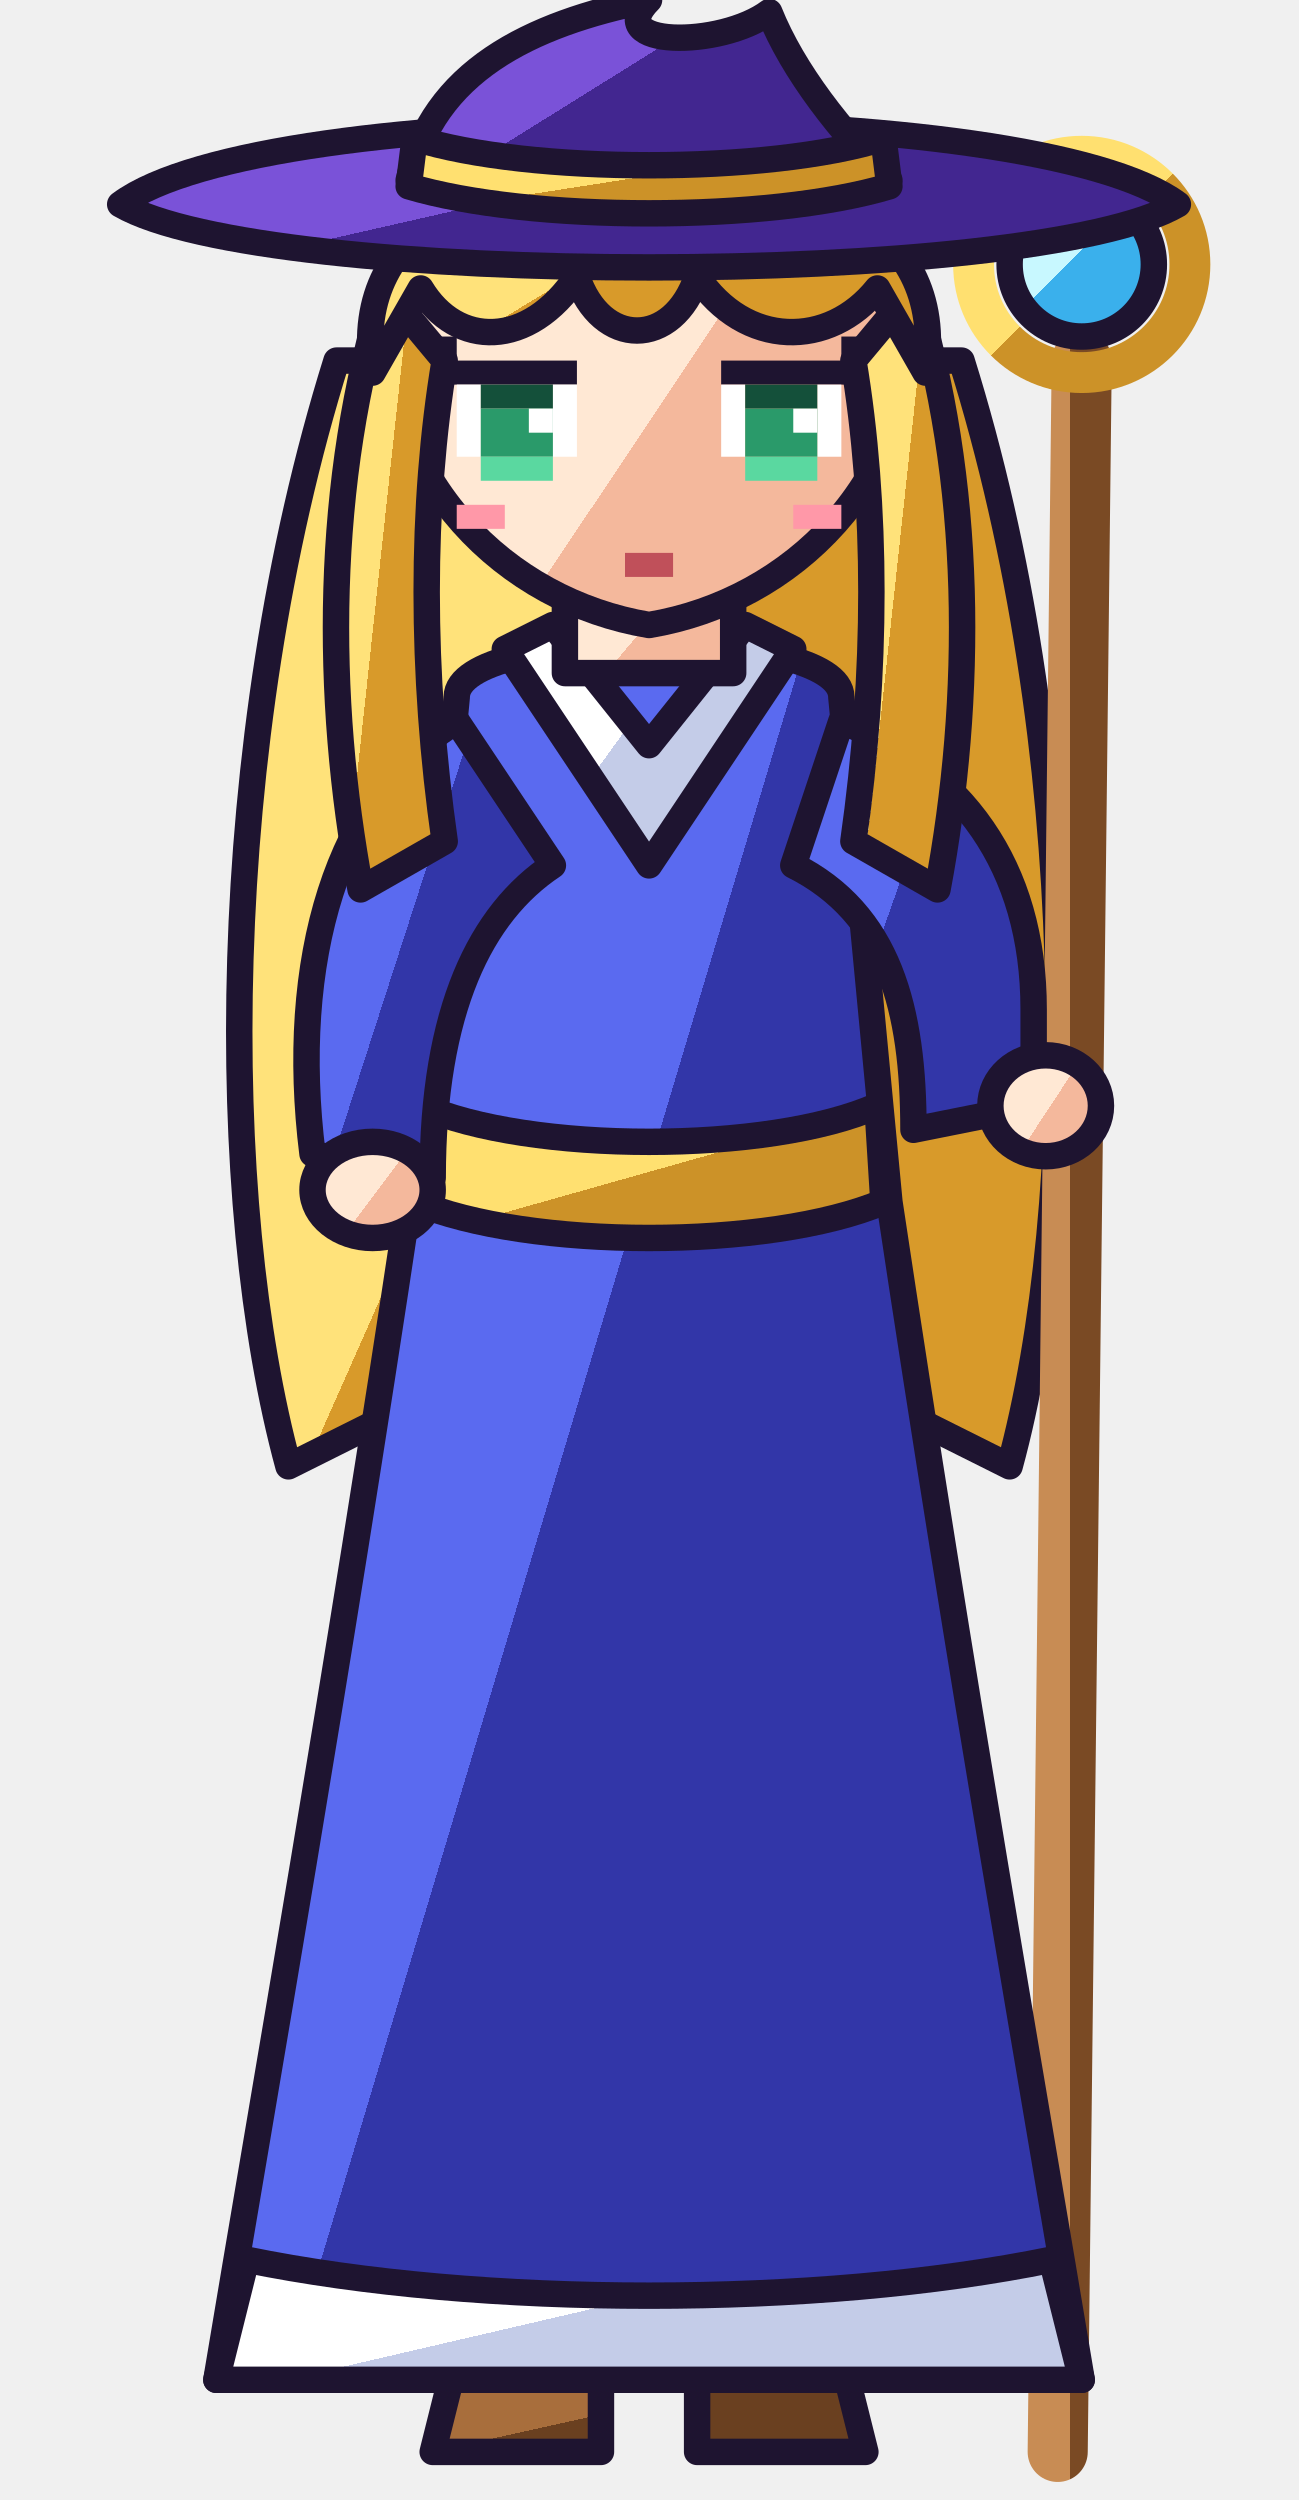
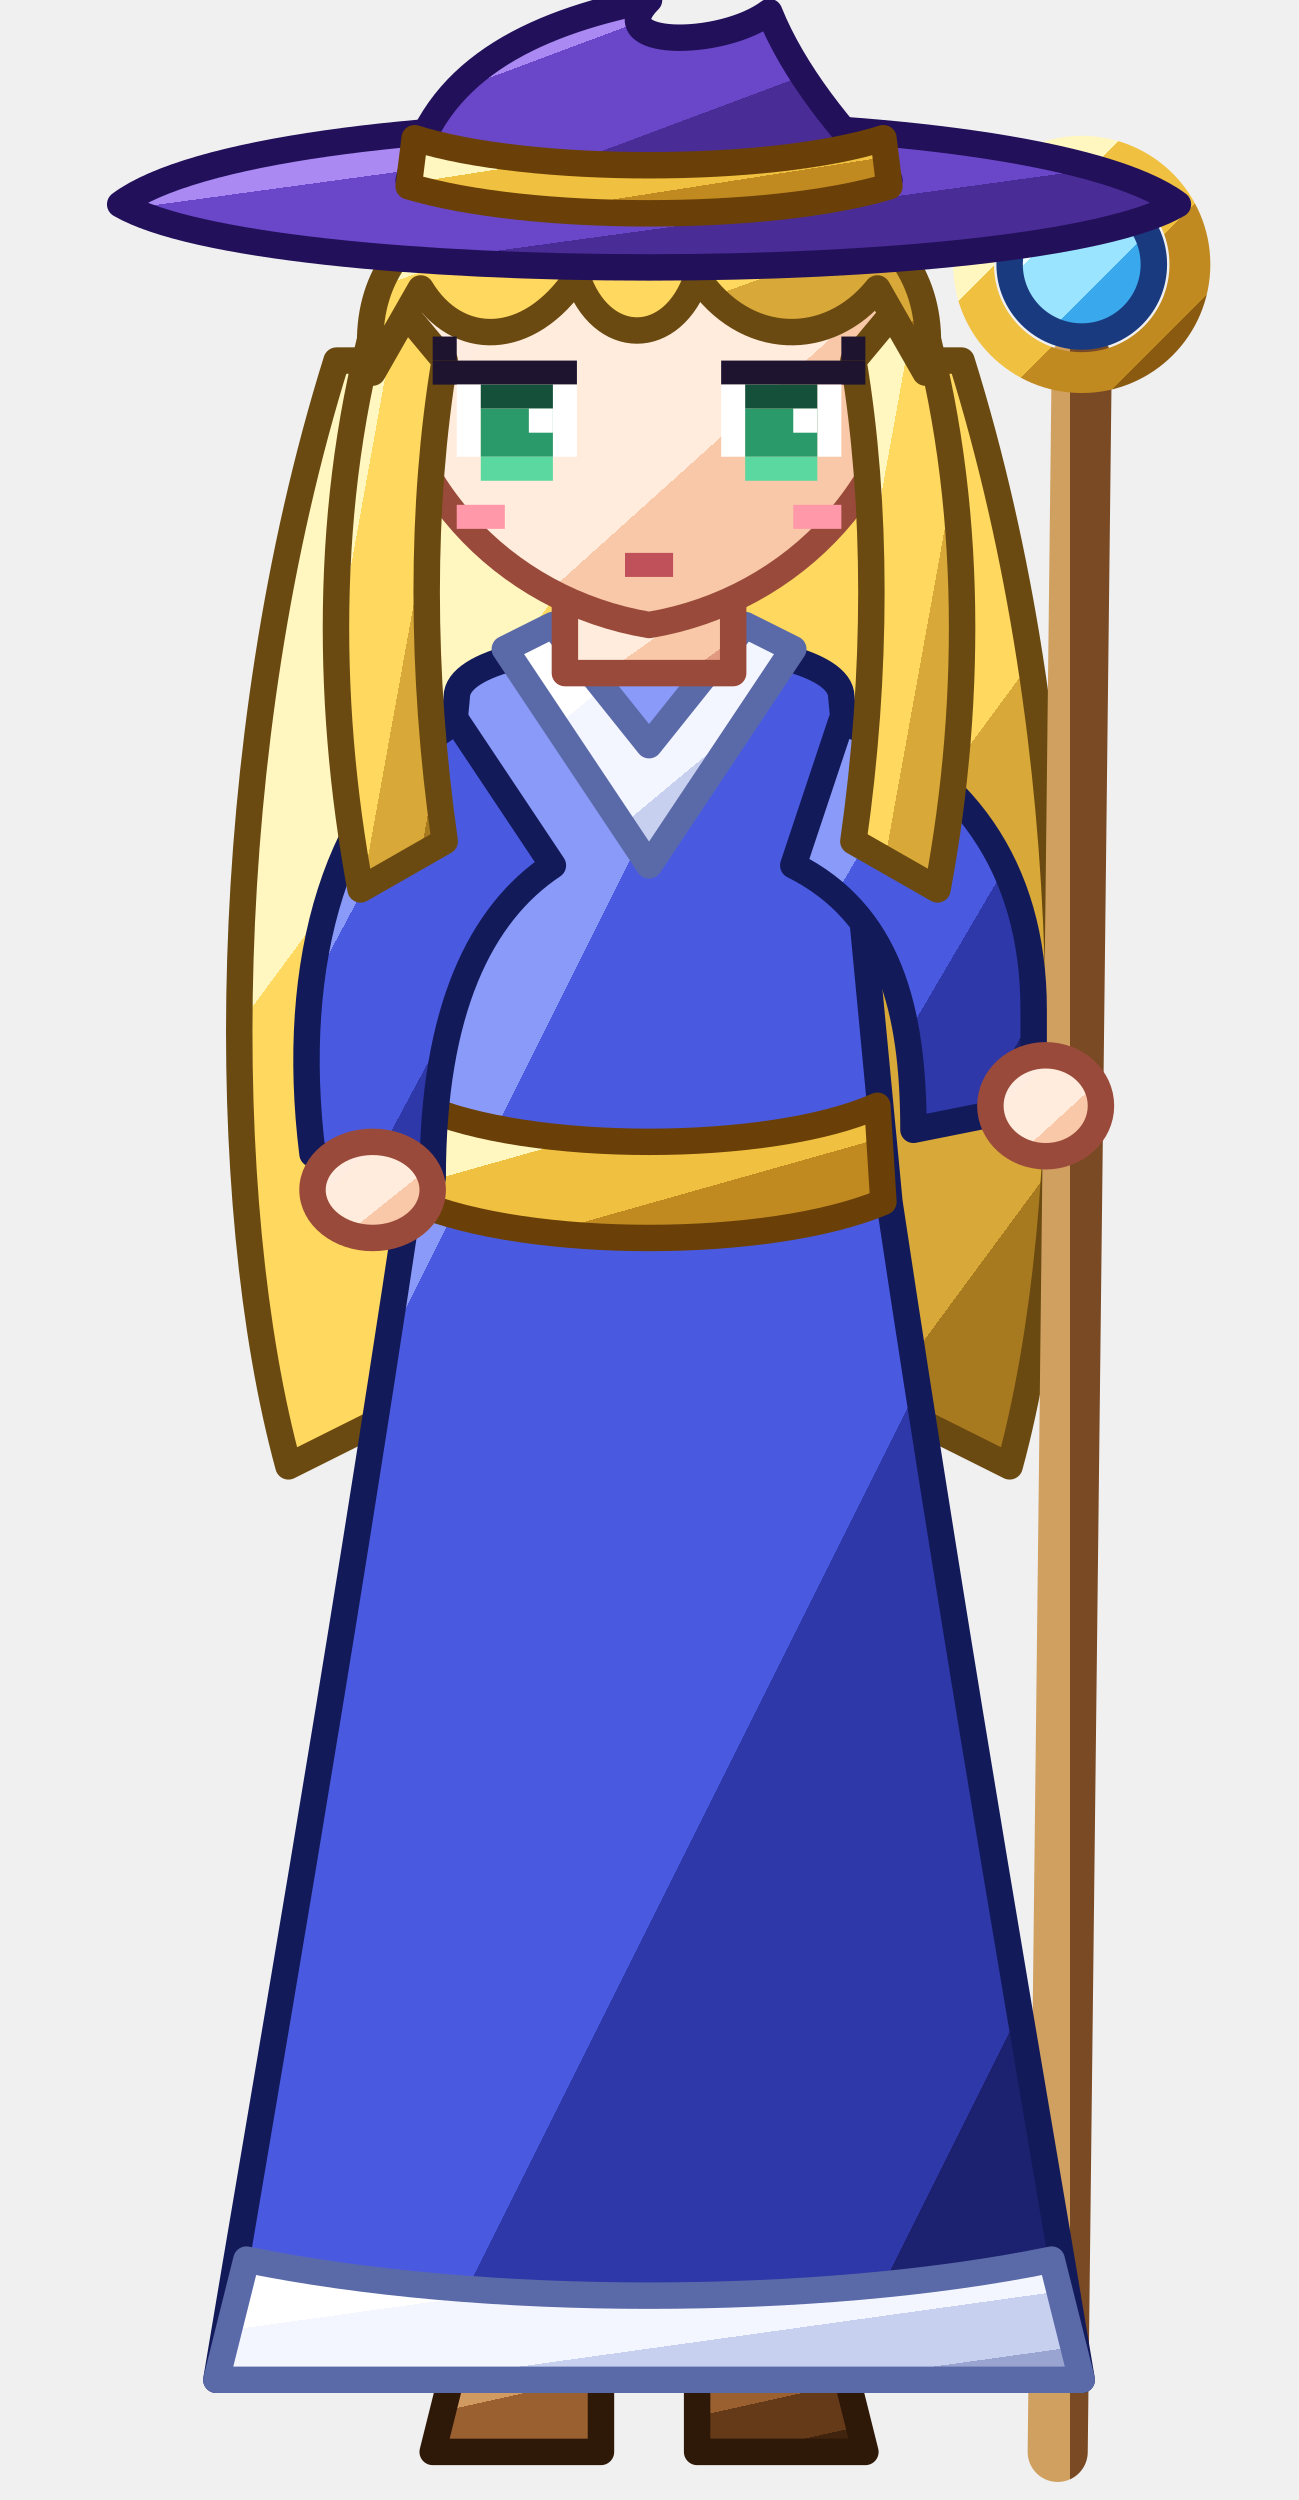
<svg xmlns="http://www.w3.org/2000/svg" viewBox="0 0 54 104">
  <defs>
-     <linearGradient id="robe" x1="0" y1="0" x2="1" y2="0.6">
-       <stop offset="0.5" stop-color="#5a6af0" />
-       <stop offset="0.5" stop-color="#3236a8" />
+     <linearGradient id="robe" x1="0" y1="0" x2="1" y2="1">
+       <stop offset="0.3" stop-color="#8a9af8" />
+       <stop offset="0.3" stop-color="#4a5ae0" />
+       <stop offset="0.62" stop-color="#4a5ae0" />
+       <stop offset="0.62" stop-color="#2e38a8" />
+       <stop offset="0.86" stop-color="#2e38a8" />
+       <stop offset="0.86" stop-color="#1c2270" />
    </linearGradient>
-     <linearGradient id="white" x1="0" y1="0" x2="1" y2="0.6">
-       <stop offset="0.5" stop-color="#ffffff" />
-       <stop offset="0.5" stop-color="#c4cce8" />
+     <linearGradient id="white" x1="0" y1="0" x2="1" y2="1">
+       <stop offset="0.3" stop-color="#ffffff" />
+       <stop offset="0.3" stop-color="#f4f6ff" />
+       <stop offset="0.62" stop-color="#f4f6ff" />
+       <stop offset="0.62" stop-color="#c8d0f0" />
+       <stop offset="0.86" stop-color="#c8d0f0" />
+       <stop offset="0.86" stop-color="#9aa4d0" />
    </linearGradient>
-     <linearGradient id="hat" x1="0" y1="0" x2="1" y2="0.6">
-       <stop offset="0.5" stop-color="#7a52d8" />
-       <stop offset="0.5" stop-color="#422690" />
+     <linearGradient id="hat" x1="0" y1="0" x2="1" y2="1">
+       <stop offset="0.3" stop-color="#aa8af2" />
+       <stop offset="0.3" stop-color="#6a46c8" />
+       <stop offset="0.62" stop-color="#6a46c8" />
+       <stop offset="0.62" stop-color="#4a2c96" />
+       <stop offset="0.86" stop-color="#4a2c96" />
+       <stop offset="0.86" stop-color="#2e1a6a" />
    </linearGradient>
-     <linearGradient id="skin" x1="0" y1="0" x2="1" y2="0.6">
-       <stop offset="0.62" stop-color="#ffe8d4" />
-       <stop offset="0.62" stop-color="#f4b89c" />
+     <linearGradient id="skin" x1="0" y1="0" x2="1" y2="1">
+       <stop offset="0.3" stop-color="#ffece0" />
+       <stop offset="0.3" stop-color="#ffecdc" />
+       <stop offset="0.62" stop-color="#ffecdc" />
+       <stop offset="0.62" stop-color="#f8c8a8" />
+       <stop offset="0.86" stop-color="#f8c8a8" />
+       <stop offset="0.86" stop-color="#e09a80" />
    </linearGradient>
-     <linearGradient id="hair" x1="0" y1="0" x2="1" y2="0.6">
-       <stop offset="0.5" stop-color="#ffe27a" />
-       <stop offset="0.5" stop-color="#d89a2a" />
+     <linearGradient id="hair" x1="0" y1="0" x2="1" y2="1">
+       <stop offset="0.3" stop-color="#fff6c0" />
+       <stop offset="0.3" stop-color="#ffd860" />
+       <stop offset="0.62" stop-color="#ffd860" />
+       <stop offset="0.62" stop-color="#d8a838" />
+       <stop offset="0.86" stop-color="#d8a838" />
+       <stop offset="0.86" stop-color="#a87a20" />
    </linearGradient>
    <linearGradient id="gold" x1="0" y1="0" x2="1" y2="1">
-       <stop offset="0.5" stop-color="#ffe070" />
-       <stop offset="0.5" stop-color="#cc9228" />
+       <stop offset="0.3" stop-color="#fff6c0" />
+       <stop offset="0.3" stop-color="#f0c040" />
+       <stop offset="0.62" stop-color="#f0c040" />
+       <stop offset="0.62" stop-color="#c08a20" />
+       <stop offset="0.86" stop-color="#c08a20" />
+       <stop offset="0.86" stop-color="#8a5a10" />
    </linearGradient>
    <linearGradient id="wood" x1="0" y1="0" x2="1" y2="0">
-       <stop offset="0.5" stop-color="#c88c54" />
+       <stop offset="0.5" stop-color="#d0a060" />
      <stop offset="0.5" stop-color="#7a4a24" />
    </linearGradient>
    <linearGradient id="orb" x1="0" y1="0" x2="1" y2="1">
-       <stop offset="0.45" stop-color="#c8f8ff" />
-       <stop offset="0.45" stop-color="#3ab0ec" />
+       <stop offset="0.3" stop-color="#f0feff" />
+       <stop offset="0.3" stop-color="#9ae4ff" />
+       <stop offset="0.62" stop-color="#9ae4ff" />
+       <stop offset="0.62" stop-color="#3aa8ec" />
+       <stop offset="0.86" stop-color="#3aa8ec" />
+       <stop offset="0.86" stop-color="#1a5ab0" />
    </linearGradient>
    <linearGradient id="leather" x1="0" y1="0" x2="1" y2="1">
-       <stop offset="0.5" stop-color="#a86e3c" />
-       <stop offset="0.5" stop-color="#6a4020" />
+       <stop offset="0.3" stop-color="#d09a60" />
+       <stop offset="0.3" stop-color="#9a6030" />
+       <stop offset="0.62" stop-color="#9a6030" />
+       <stop offset="0.62" stop-color="#643a18" />
+       <stop offset="0.86" stop-color="#643a18" />
+       <stop offset="0.86" stop-color="#40240e" />
    </linearGradient>
  </defs>
  <g transform="scale(0.5)">
-     <g stroke="#1e1430" stroke-width="2.2" stroke-linejoin="round" stroke-linecap="round">
-       <path d="M28 30 C18 62 18 100 24 122 L40 114 L54 120 L68 114 L84 122 C90 100 90 62 80 30 Z" fill="url(#hair)" />
+     <g stroke="#2a1a30" stroke-width="2.2" stroke-linejoin="round" stroke-linecap="round">
+       <path d="M28 30 C18 62 18 100 24 122 L40 114 L54 120 L68 114 L84 122 C90 100 90 62 80 30 Z" fill="url(#hair)" stroke="#6a4a10" />
      <path d="M90 30 L88 204" stroke="url(#wood)" stroke-width="5" />
      <circle cx="90" cy="22" r="9" fill="none" stroke="url(#gold)" stroke-width="3.4" />
-       <circle cx="90" cy="22" r="6" fill="url(#orb)" />
-       <path d="M38 196 L50 196 L50 204 L36 204 Z M58 196 L70 196 L72 204 L58 204 Z" fill="url(#leather)" />
-       <path d="M38 58 C38 52 70 52 70 58 L74 100 C80 140 86 174 90 198 L18 198 C22 174 28 140 34 100 Z" fill="url(#robe)" />
-       <path d="M20.5 188 C40 192 68 192 87.5 188 L90 198 L18 198 Z" fill="url(#white)" />
-       <path d="M42 54 L54 72 L66 54 L62 52 L54 62 L46 52 Z" fill="url(#white)" />
-       <path d="M35 92 C44 96 64 96 73 92 L73.5 100 C64 104 44 104 34.5 100 Z" fill="url(#gold)" />
-       <path d="M38 60 C28 66 24 80 26 96 L36 98 C36 84 40 76 46 72 Z" fill="url(#robe)" />
-       <path d="M70 60 C80 64 86 72 86 84 L86 92 L76 94 C76 84 74 76 66 72 Z" fill="url(#robe)" />
-       <ellipse cx="31" cy="99" rx="5" ry="4" fill="url(#skin)" />
-       <ellipse cx="87" cy="92" rx="4.6" ry="4.2" fill="url(#skin)" />
-       <path d="M47 46 L61 46 L61 56 L47 56 Z" fill="url(#skin)" />
-       <path d="M32 26 C32 8 76 8 76 26 C76 40 66 50 54 52 C42 50 32 40 32 26 Z" fill="url(#skin)" />
-       <path d="M32 24 C27 40 27 58 30 74 L37 70 C35 56 35 42 37 30 Z" fill="url(#hair)" />
-       <path d="M76 24 C81 40 81 58 78 74 L71 70 C73 56 73 42 71 30 Z" fill="url(#hair)" />
-       <path d="M31 31 C29 18 42 14 54 14 C66 14 79 18 77 31 L73 24 C69 29 62 29 58 23 C56 29 50 29 48 23 C44 29 38 29 35 24 Z" fill="url(#hair)" />
-       <path d="M10 17 C22 8 86 8 98 17 C86 24 22 24 10 17 Z" fill="url(#hat)" />
-       <path d="M34 15 C36 6 44 2 54 0 C50 4 60 4 64 1 C66 6 70 11 74 15 Z" fill="url(#hat)" />
-       <path d="M34.5 11.5 C44 14.5 64 14.5 73.5 11.5 L74 15.5 C64 18.5 44 18.5 34 15.5 Z" fill="url(#gold)" />
+       <circle cx="90" cy="22" r="6" fill="url(#orb)" stroke="#1a3a80" />
+       <path d="M38 196 L50 196 L50 204 L36 204 Z M58 196 L70 196 L72 204 L58 204 Z" fill="url(#leather)" stroke="#2e1808" />
+       <path d="M38 58 C38 52 70 52 70 58 L74 100 C80 140 86 174 90 198 L18 198 C22 174 28 140 34 100 Z" fill="url(#robe)" stroke="#121a5a" />
+       <path d="M20.5 188 C40 192 68 192 87.5 188 L90 198 L18 198 Z" fill="url(#white)" stroke="#5a6aa8" />
+       <path d="M42 54 L54 72 L66 54 L62 52 L54 62 L46 52 Z" fill="url(#white)" stroke="#5a6aa8" />
+       <path d="M35 92 C44 96 64 96 73 92 L73.5 100 C64 104 44 104 34.5 100 Z" fill="url(#gold)" stroke="#6a4008" />
+       <path d="M38 60 C28 66 24 80 26 96 L36 98 C36 84 40 76 46 72 Z" fill="url(#robe)" stroke="#121a5a" />
+       <path d="M70 60 C80 64 86 72 86 84 L86 92 L76 94 C76 84 74 76 66 72 Z" fill="url(#robe)" stroke="#121a5a" />
+       <ellipse cx="31" cy="99" rx="5" ry="4" fill="url(#skin)" stroke="#9a4a3a" />
+       <ellipse cx="87" cy="92" rx="4.6" ry="4.2" fill="url(#skin)" stroke="#9a4a3a" />
+       <path d="M47 46 L61 46 L61 56 L47 56 Z" fill="url(#skin)" stroke="#9a4a3a" />
+       <path d="M32 26 C32 8 76 8 76 26 C76 40 66 50 54 52 C42 50 32 40 32 26 Z" fill="url(#skin)" stroke="#9a4a3a" />
+       <path d="M32 24 C27 40 27 58 30 74 L37 70 C35 56 35 42 37 30 Z" fill="url(#hair)" stroke="#6a4a10" />
+       <path d="M76 24 C81 40 81 58 78 74 L71 70 C73 56 73 42 71 30 Z" fill="url(#hair)" stroke="#6a4a10" />
+       <path d="M31 31 C29 18 42 14 54 14 C66 14 79 18 77 31 L73 24 C69 29 62 29 58 23 C56 29 50 29 48 23 C44 29 38 29 35 24 Z" fill="url(#hair)" stroke="#6a4a10" />
+       <path d="M10 17 C22 8 86 8 98 17 C86 24 22 24 10 17 Z" fill="url(#hat)" stroke="#22105a" />
+       <path d="M34 15 C36 6 44 2 54 0 C50 4 60 4 64 1 C66 6 70 11 74 15 Z" fill="url(#hat)" stroke="#22105a" />
+       <path d="M34.5 11.5 C44 14.5 64 14.5 73.5 11.5 L74 15.5 C64 18.5 44 18.5 34 15.5 Z" fill="url(#gold)" stroke="#6a4008" />
    </g>
  </g>
  <g>
    <rect x="18" y="15" width="6" height="1" fill="#1e1430" />
    <rect x="30" y="15" width="6" height="1" fill="#1e1430" />
    <rect x="18" y="14" width="1" height="1" fill="#1e1430" />
    <rect x="35" y="14" width="1" height="1" fill="#1e1430" />
    <rect x="19" y="16" width="1" height="3" fill="#ffffff" />
    <rect x="23" y="16" width="1" height="3" fill="#ffffff" />
    <rect x="30" y="16" width="1" height="3" fill="#ffffff" />
    <rect x="34" y="16" width="1" height="3" fill="#ffffff" />
    <rect x="20" y="16" width="3" height="1" fill="#14503a" />
    <rect x="31" y="16" width="3" height="1" fill="#14503a" />
    <rect x="20" y="17" width="3" height="2" fill="#2a9a6a" />
    <rect x="31" y="17" width="3" height="2" fill="#2a9a6a" />
    <rect x="22" y="17" width="1" height="1" fill="#ffffff" />
    <rect x="33" y="17" width="1" height="1" fill="#ffffff" />
    <rect x="20" y="19" width="3" height="1" fill="#5ad8a0" />
    <rect x="31" y="19" width="3" height="1" fill="#5ad8a0" />
    <rect x="19" y="21" width="2" height="1" fill="#ff98a8" />
    <rect x="33" y="21" width="2" height="1" fill="#ff98a8" />
    <rect x="26" y="23" width="2" height="1" fill="#c0505a" />
  </g>
</svg>
